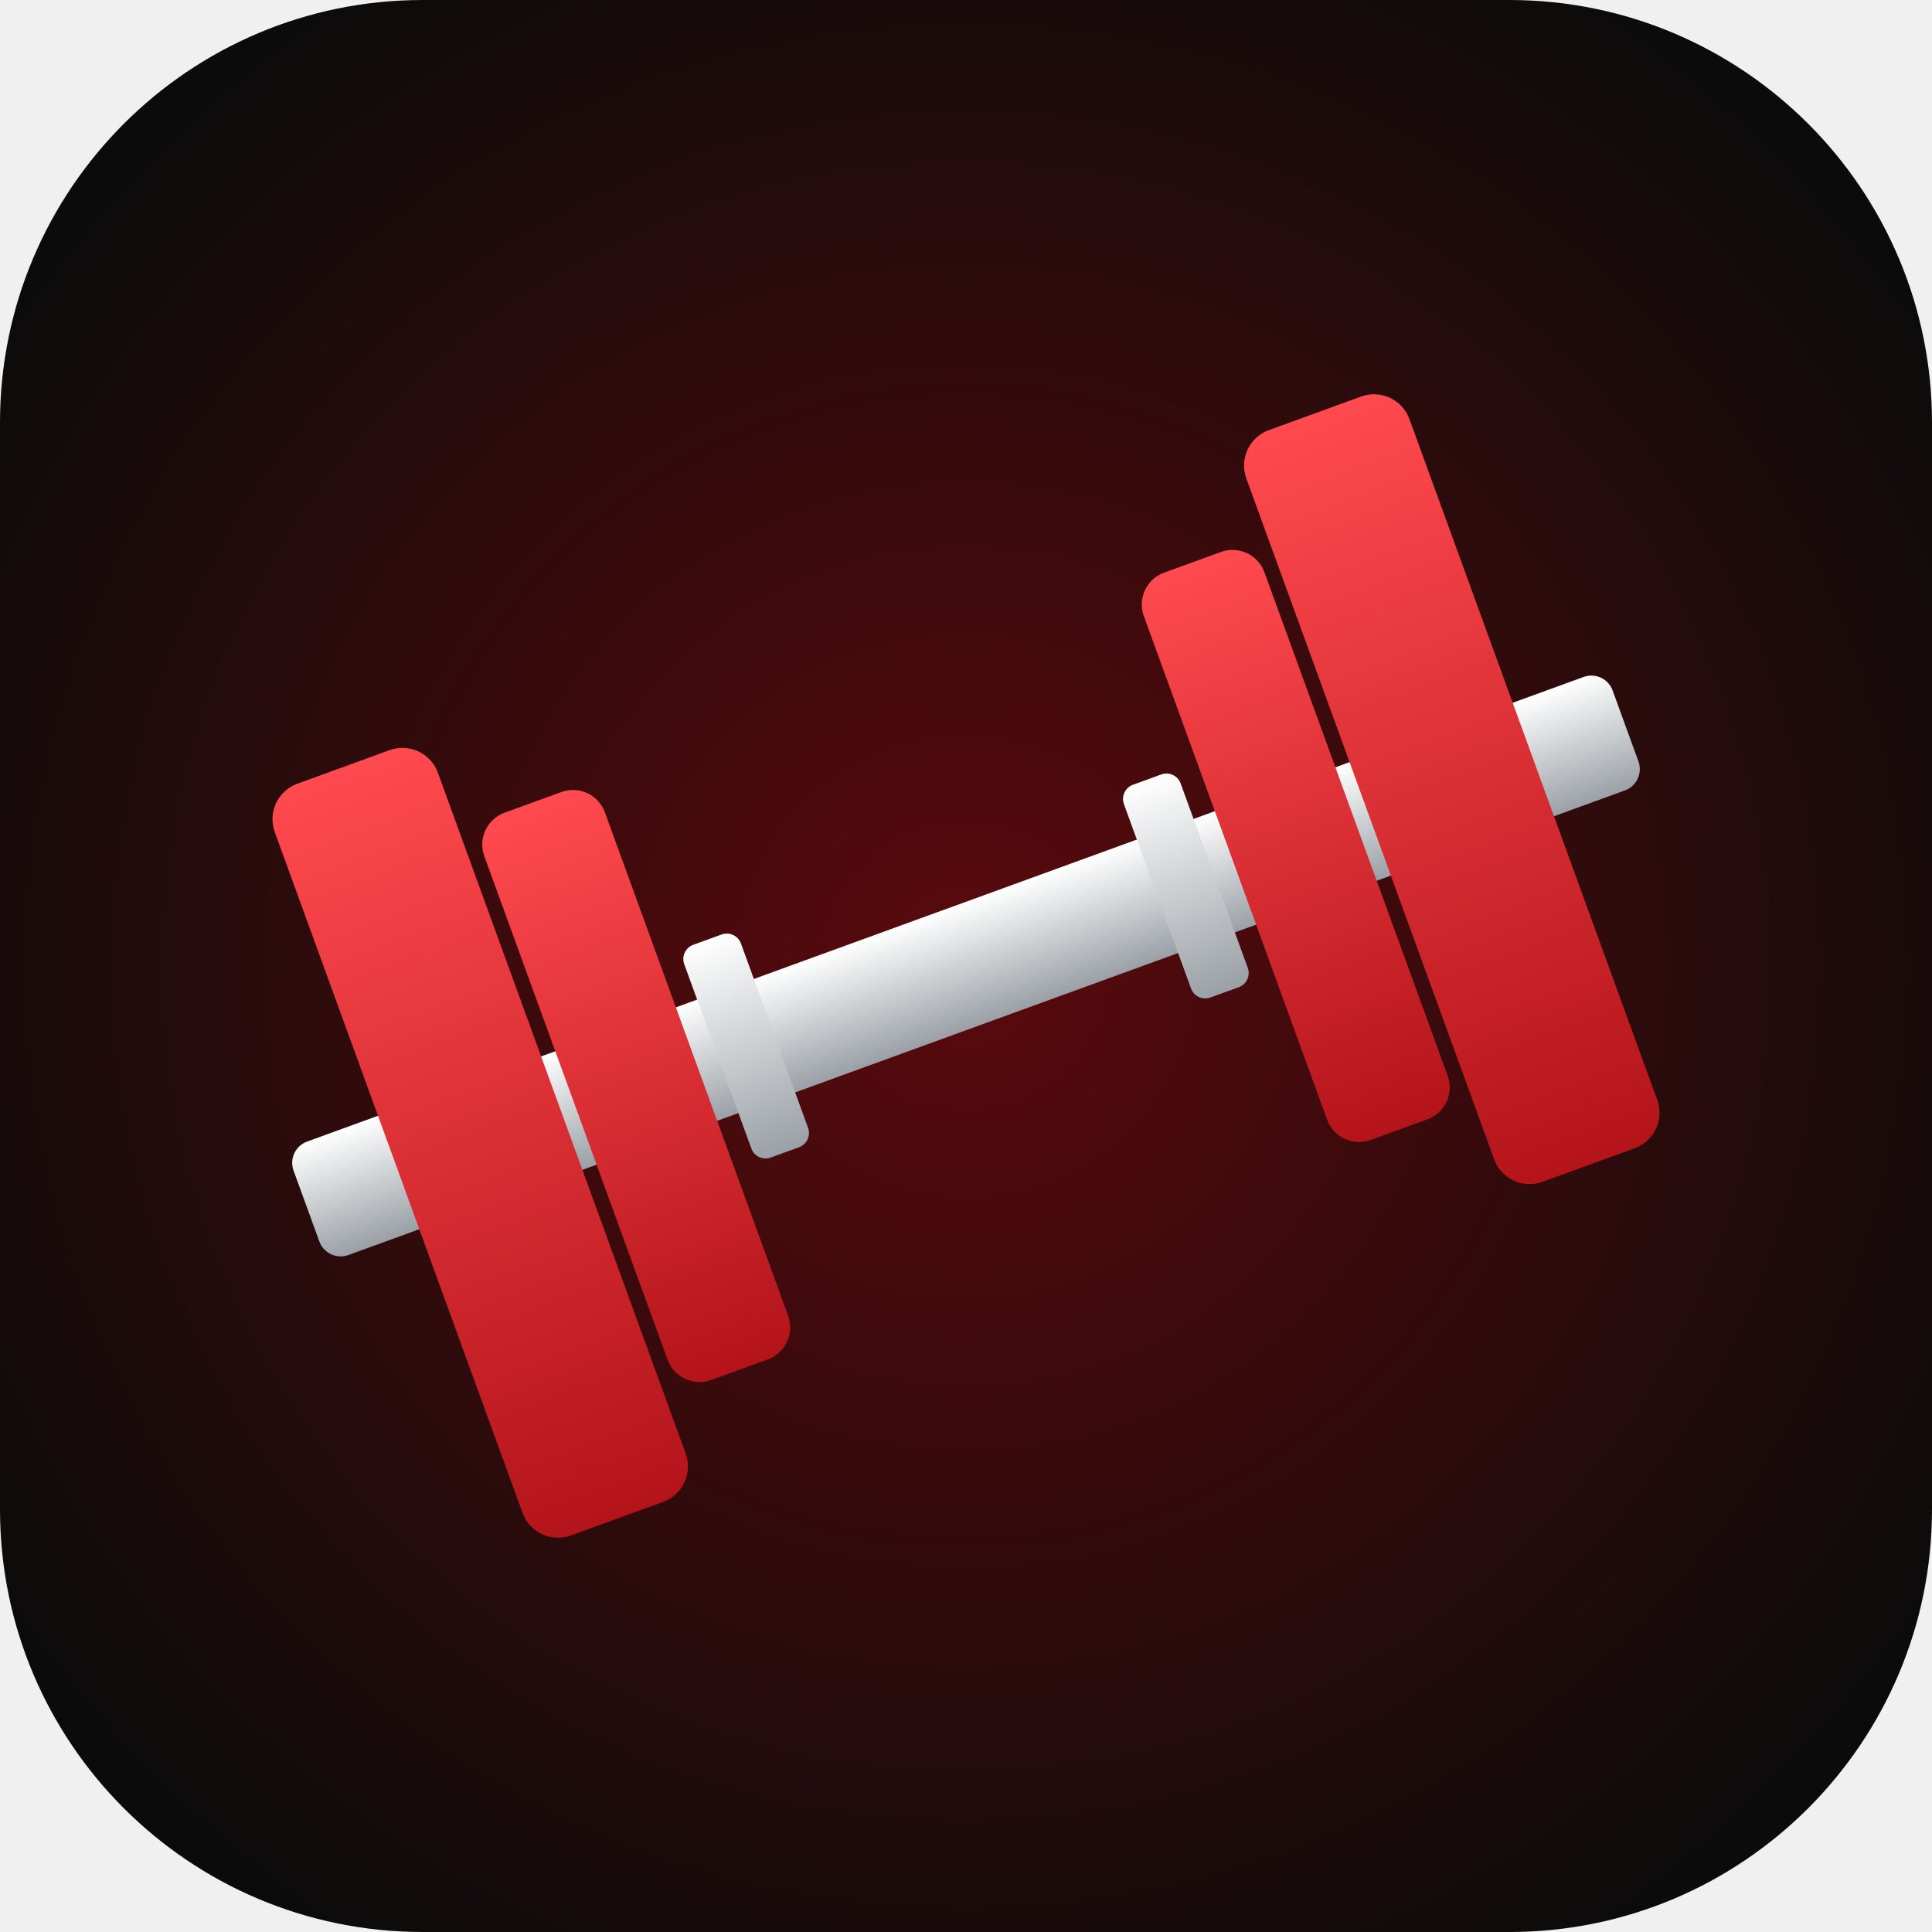
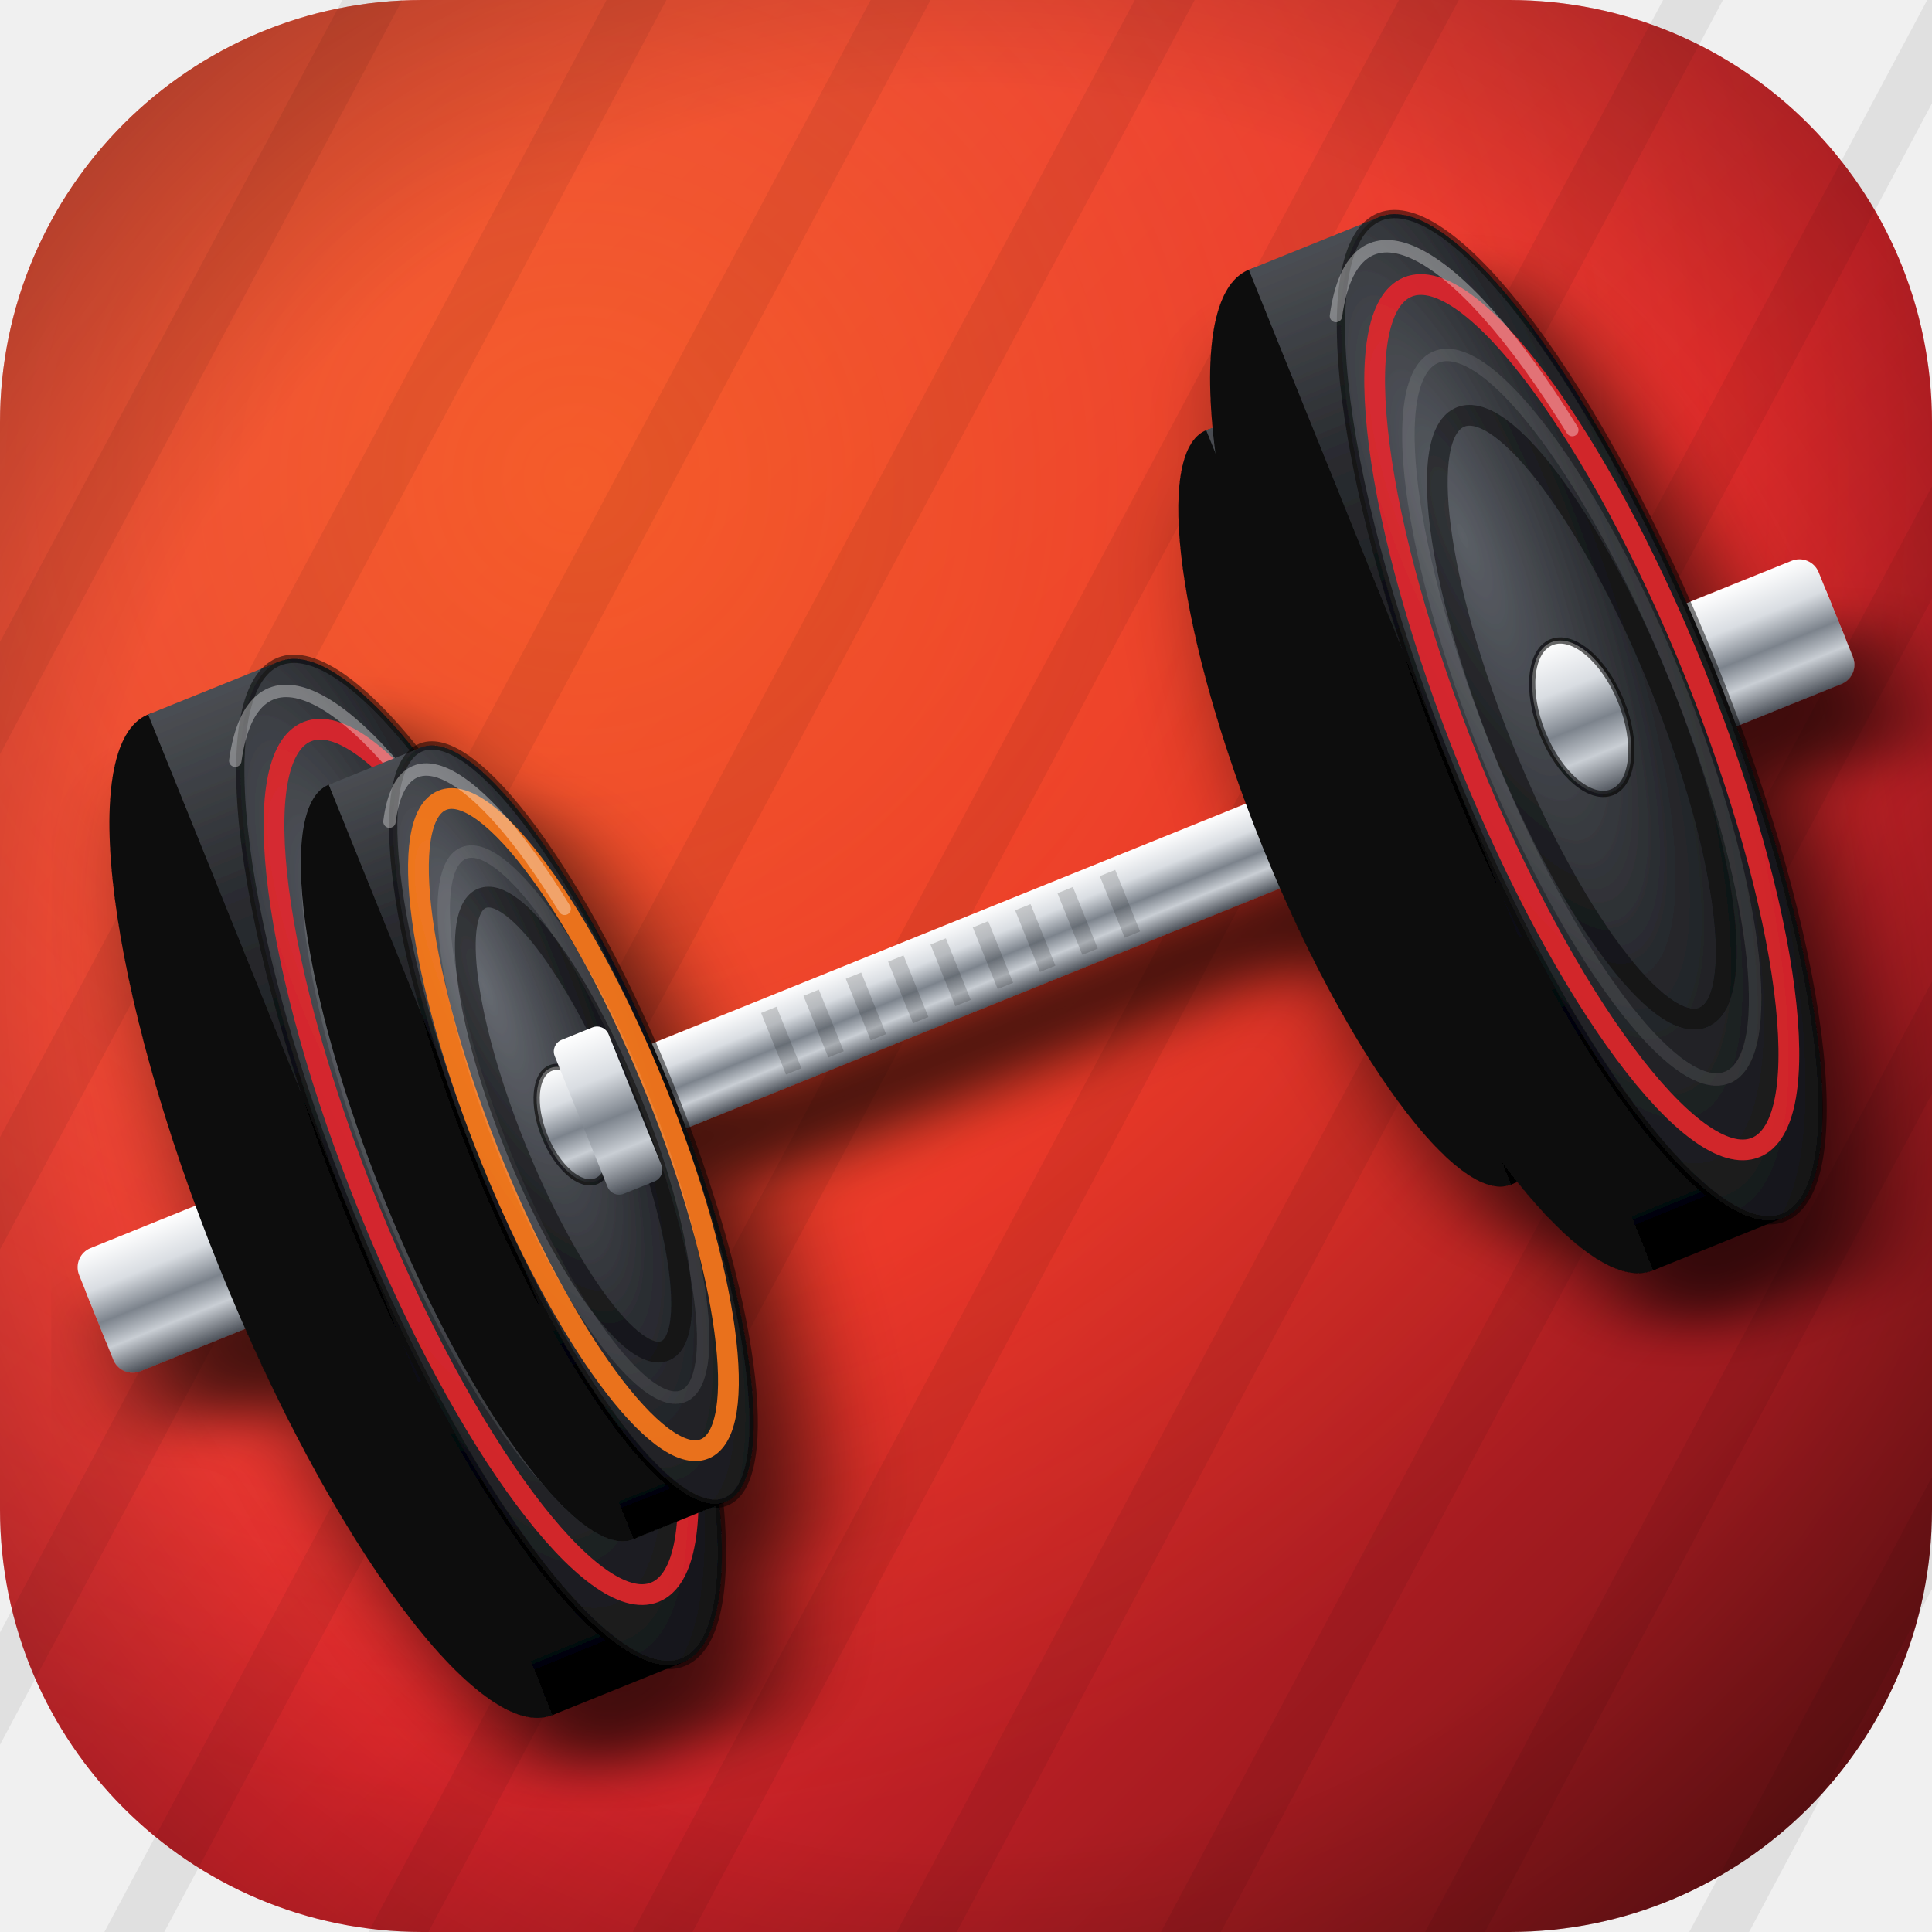
<svg xmlns="http://www.w3.org/2000/svg" viewBox="0 0 512 512">
  <defs>
-     <radialGradient id="glow" cx="0.5" cy="0.5" r="0.6">
-       <stop offset="0" stop-color="#5a0a0d" />
-       <stop offset="1" stop-color="#0b0b0b" />
+     <linearGradient id="bg" x1="0" y1="0" x2="1" y2="1">
+       <stop offset="0" stop-color="#e9474d" />
+       <stop offset=".55" stop-color="#e5262d" />
+       <stop offset="1" stop-color="#671114" />
+     </linearGradient>
+     <radialGradient id="glow" cx=".3" cy=".25" r=".7">
+       <stop offset="0" stop-color="#ff7a1a" stop-opacity=".55" />
+       <stop offset="1" stop-color="#ff7a1a" stop-opacity="0" />
    </radialGradient>
-     <linearGradient id="plate" x1="0" y1="0" x2="0" y2="1">
-       <stop offset="0" stop-color="#ff4a4f" />
-       <stop offset="1" stop-color="#b3141a" />
+     <radialGradient id="vig" cx=".5" cy=".5" r=".75">
+       <stop offset=".6" stop-color="#000" stop-opacity="0" />
+       <stop offset="1" stop-color="#000" stop-opacity=".45" />
+     </radialGradient>
+     <linearGradient id="side" x1="0" y1="0" x2="0" y2="1">
+       <stop offset="0" stop-color="#4a4d52" />
+       <stop offset=".18" stop-color="#2a2c30" />
+       <stop offset=".55" stop-color="#131416" />
+       <stop offset="1" stop-color="#050505" />
    </linearGradient>
-     <linearGradient id="steel" x1="0" y1="0" x2="0" y2="1">
+     <radialGradient id="face1" cx=".35" cy=".3" r=".9">
+       <stop offset="0" stop-color="#5b5f66" />
+       <stop offset=".5" stop-color="#26282c" />
+       <stop offset="1" stop-color="#0c0c0d" />
+     </radialGradient>
+     <radialGradient id="face2" cx=".35" cy=".3" r=".9">
+       <stop offset="0" stop-color="#666a71" />
+       <stop offset=".5" stop-color="#2c2e33" />
+       <stop offset="1" stop-color="#0e0e10" />
+     </radialGradient>
+     <linearGradient id="chromeV" x1="0" y1="0" x2="0" y2="1">
      <stop offset="0" stop-color="#ffffff" />
-       <stop offset="1" stop-color="#9aa0a6" />
+       <stop offset=".3" stop-color="#d9dde2" />
+       <stop offset=".55" stop-color="#7c838c" />
+       <stop offset=".75" stop-color="#c9ced4" />
+       <stop offset="1" stop-color="#4b5058" />
    </linearGradient>
+     <filter id="shadow" x="-20%" y="-20%" width="140%" height="160%">
+       <feGaussianBlur in="SourceAlpha" stdDeviation="10" />
+       <feOffset dx="6" dy="18" result="b" />
+       <feComponentTransfer>
+         <feFuncA type="linear" slope=".7" />
+       </feComponentTransfer>
+       <feMerge>
+         <feMergeNode />
+         <feMergeNode in="SourceGraphic" />
+       </feMerge>
+     </filter>
  </defs>
+   <rect width="512" height="512" rx="112" fill="url(#bg)" />
  <rect width="512" height="512" rx="112" fill="url(#glow)" />
-   <g transform="rotate(-20 256 256)">
-     <rect x="70" y="240" width="372" height="32" rx="6" fill="url(#steel)" />
-     <rect x="96" y="150" width="46" height="212" rx="10" fill="url(#plate)" />
-     <rect x="146" y="176" width="34" height="160" rx="9" fill="url(#plate)" />
-     <rect x="186" y="226" width="16" height="60" rx="4" fill="url(#steel)" />
-     <rect x="370" y="150" width="46" height="212" rx="10" fill="url(#plate)" />
-     <rect x="332" y="176" width="34" height="160" rx="9" fill="url(#plate)" />
-     <rect x="310" y="226" width="16" height="60" rx="4" fill="url(#steel)" />
+   <g opacity=".07" stroke="#000" stroke-width="14">
+     <line x1="-200" y1="560" x2="120" y2="-40" />
+     <line x1="-130" y1="560" x2="190" y2="-40" />
+     <line x1="-60" y1="560" x2="260" y2="-40" />
+     <line x1="10" y1="560" x2="330" y2="-40" />
+     <line x1="80" y1="560" x2="400" y2="-40" />
+     <line x1="150" y1="560" x2="470" y2="-40" />
+     <line x1="220" y1="560" x2="540" y2="-40" />
+     <line x1="290" y1="560" x2="610" y2="-40" />
+     <line x1="360" y1="560" x2="680" y2="-40" />
+     <line x1="430" y1="560" x2="750" y2="-40" />
+     <line x1="500" y1="560" x2="820" y2="-40" />
+     <line x1="570" y1="560" x2="890" y2="-40" />
+   </g>
+   <rect width="512" height="512" rx="112" fill="url(#vig)" />
+   <g transform="translate(256 256) scale(1.1) rotate(-22) translate(-256 -256)" filter="url(#shadow)">
+     <rect x="30" y="245" width="452" height="22" rx="5" fill="url(#chromeV)" />
+     <rect x="30" y="240" width="74" height="32" rx="5" fill="url(#chromeV)" />
+     <rect x="408" y="240" width="74" height="32" rx="5" fill="url(#chromeV)" />
+     <ellipse cx="96" cy="256" rx="34" ry="130" fill="#0a0a0a" />
+     <rect x="96" y="126" width="34" height="260" fill="url(#side)" />
+     <ellipse cx="130" cy="256" rx="34" ry="130" fill="url(#face1)" stroke="#000" stroke-opacity=".5" stroke-width="2" />
+     <ellipse cx="130" cy="256" rx="29.24" ry="111.8" fill="none" stroke="#e5262d" stroke-opacity=".9" stroke-width="5" />
+     <ellipse cx="130" cy="256" rx="24.48" ry="93.6" fill="none" stroke="#fff" stroke-opacity=".10" stroke-width="3" />
+     <ellipse cx="130" cy="256" rx="20.4" ry="78" fill="none" stroke="#000" stroke-opacity=".45" stroke-width="5" />
+     <ellipse cx="130" cy="256" rx="10.2" ry="19.5" fill="url(#chromeV)" stroke="#000" stroke-opacity=".6" stroke-width="1.5" />
+     <path d="M111.3 144.2 A34 130 0 0 1 153.8 191" fill="none" stroke="#fff" stroke-opacity=".35" stroke-width="3" stroke-linecap="round" />
+     <ellipse cx="130" cy="256" rx="25" ry="98" fill="#0a0a0a" />
+     <rect x="130" y="158" width="24" height="196" fill="url(#side)" />
+     <ellipse cx="154" cy="256" rx="25" ry="98" fill="url(#face2)" stroke="#000" stroke-opacity=".5" stroke-width="2" />
+     <ellipse cx="154" cy="256" rx="21.5" ry="84.28" fill="none" stroke="#ff7a1a" stroke-opacity=".9" stroke-width="5" />
+     <ellipse cx="154" cy="256" rx="18" ry="70.56" fill="none" stroke="#fff" stroke-opacity=".10" stroke-width="3" />
+     <ellipse cx="154" cy="256" rx="15" ry="58.8" fill="none" stroke="#000" stroke-opacity=".45" stroke-width="5" />
+     <ellipse cx="154" cy="256" rx="7.5" ry="14.7" fill="url(#chromeV)" stroke="#000" stroke-opacity=".6" stroke-width="1.5" />
+     <path d="M140.25 171.72 A25 98 0 0 1 171.5 207" fill="none" stroke="#fff" stroke-opacity=".35" stroke-width="3" stroke-linecap="round" />
+     <rect x="156" y="236" width="14" height="40" rx="3" fill="url(#chromeV)" />
+     <rect x="342" y="236" width="14" height="40" rx="3" fill="url(#chromeV)" />
+     <ellipse cx="358" cy="256" rx="25" ry="98" fill="#0a0a0a" />
+     <rect x="358" y="158" width="24" height="196" fill="url(#side)" />
+     <ellipse cx="382" cy="256" rx="25" ry="98" fill="url(#face2)" stroke="#000" stroke-opacity=".5" stroke-width="2" />
+     <ellipse cx="382" cy="256" rx="21.5" ry="84.28" fill="none" stroke="#ff7a1a" stroke-opacity=".9" stroke-width="5" />
+     <ellipse cx="382" cy="256" rx="18" ry="70.56" fill="none" stroke="#fff" stroke-opacity=".10" stroke-width="3" />
+     <ellipse cx="382" cy="256" rx="15" ry="58.8" fill="none" stroke="#000" stroke-opacity=".45" stroke-width="5" />
+     <ellipse cx="382" cy="256" rx="7.5" ry="14.7" fill="url(#chromeV)" stroke="#000" stroke-opacity=".6" stroke-width="1.5" />
+     <path d="M368.25 171.72 A25 98 0 0 1 399.5 207" fill="none" stroke="#fff" stroke-opacity=".35" stroke-width="3" stroke-linecap="round" />
+     <ellipse cx="382" cy="256" rx="34" ry="130" fill="#0a0a0a" />
+     <rect x="382" y="126" width="34" height="260" fill="url(#side)" />
+     <ellipse cx="416" cy="256" rx="34" ry="130" fill="url(#face1)" stroke="#000" stroke-opacity=".5" stroke-width="2" />
+     <ellipse cx="416" cy="256" rx="29.24" ry="111.8" fill="none" stroke="#e5262d" stroke-opacity=".9" stroke-width="5" />
+     <ellipse cx="416" cy="256" rx="24.48" ry="93.6" fill="none" stroke="#fff" stroke-opacity=".10" stroke-width="3" />
+     <ellipse cx="416" cy="256" rx="20.4" ry="78" fill="none" stroke="#000" stroke-opacity=".45" stroke-width="5" />
+     <ellipse cx="416" cy="256" rx="10.2" ry="19.5" fill="url(#chromeV)" stroke="#000" stroke-opacity=".6" stroke-width="1.5" />
+     <path d="M397.3 144.2 A34 130 0 0 1 439.8 191" fill="none" stroke="#fff" stroke-opacity=".35" stroke-width="3" stroke-linecap="round" />
+     <g fill="url(#chromeV)" opacity=".9">
+       <rect x="206" y="248" width="4" height="16" fill="#000" opacity=".18" />
+       <rect x="217" y="248" width="4" height="16" fill="#000" opacity=".18" />
+       <rect x="228" y="248" width="4" height="16" fill="#000" opacity=".18" />
+       <rect x="239" y="248" width="4" height="16" fill="#000" opacity=".18" />
+       <rect x="250" y="248" width="4" height="16" fill="#000" opacity=".18" />
+       <rect x="261" y="248" width="4" height="16" fill="#000" opacity=".18" />
+       <rect x="272" y="248" width="4" height="16" fill="#000" opacity=".18" />
+       <rect x="283" y="248" width="4" height="16" fill="#000" opacity=".18" />
+       <rect x="294" y="248" width="4" height="16" fill="#000" opacity=".18" />
+     </g>
  </g>
</svg>
